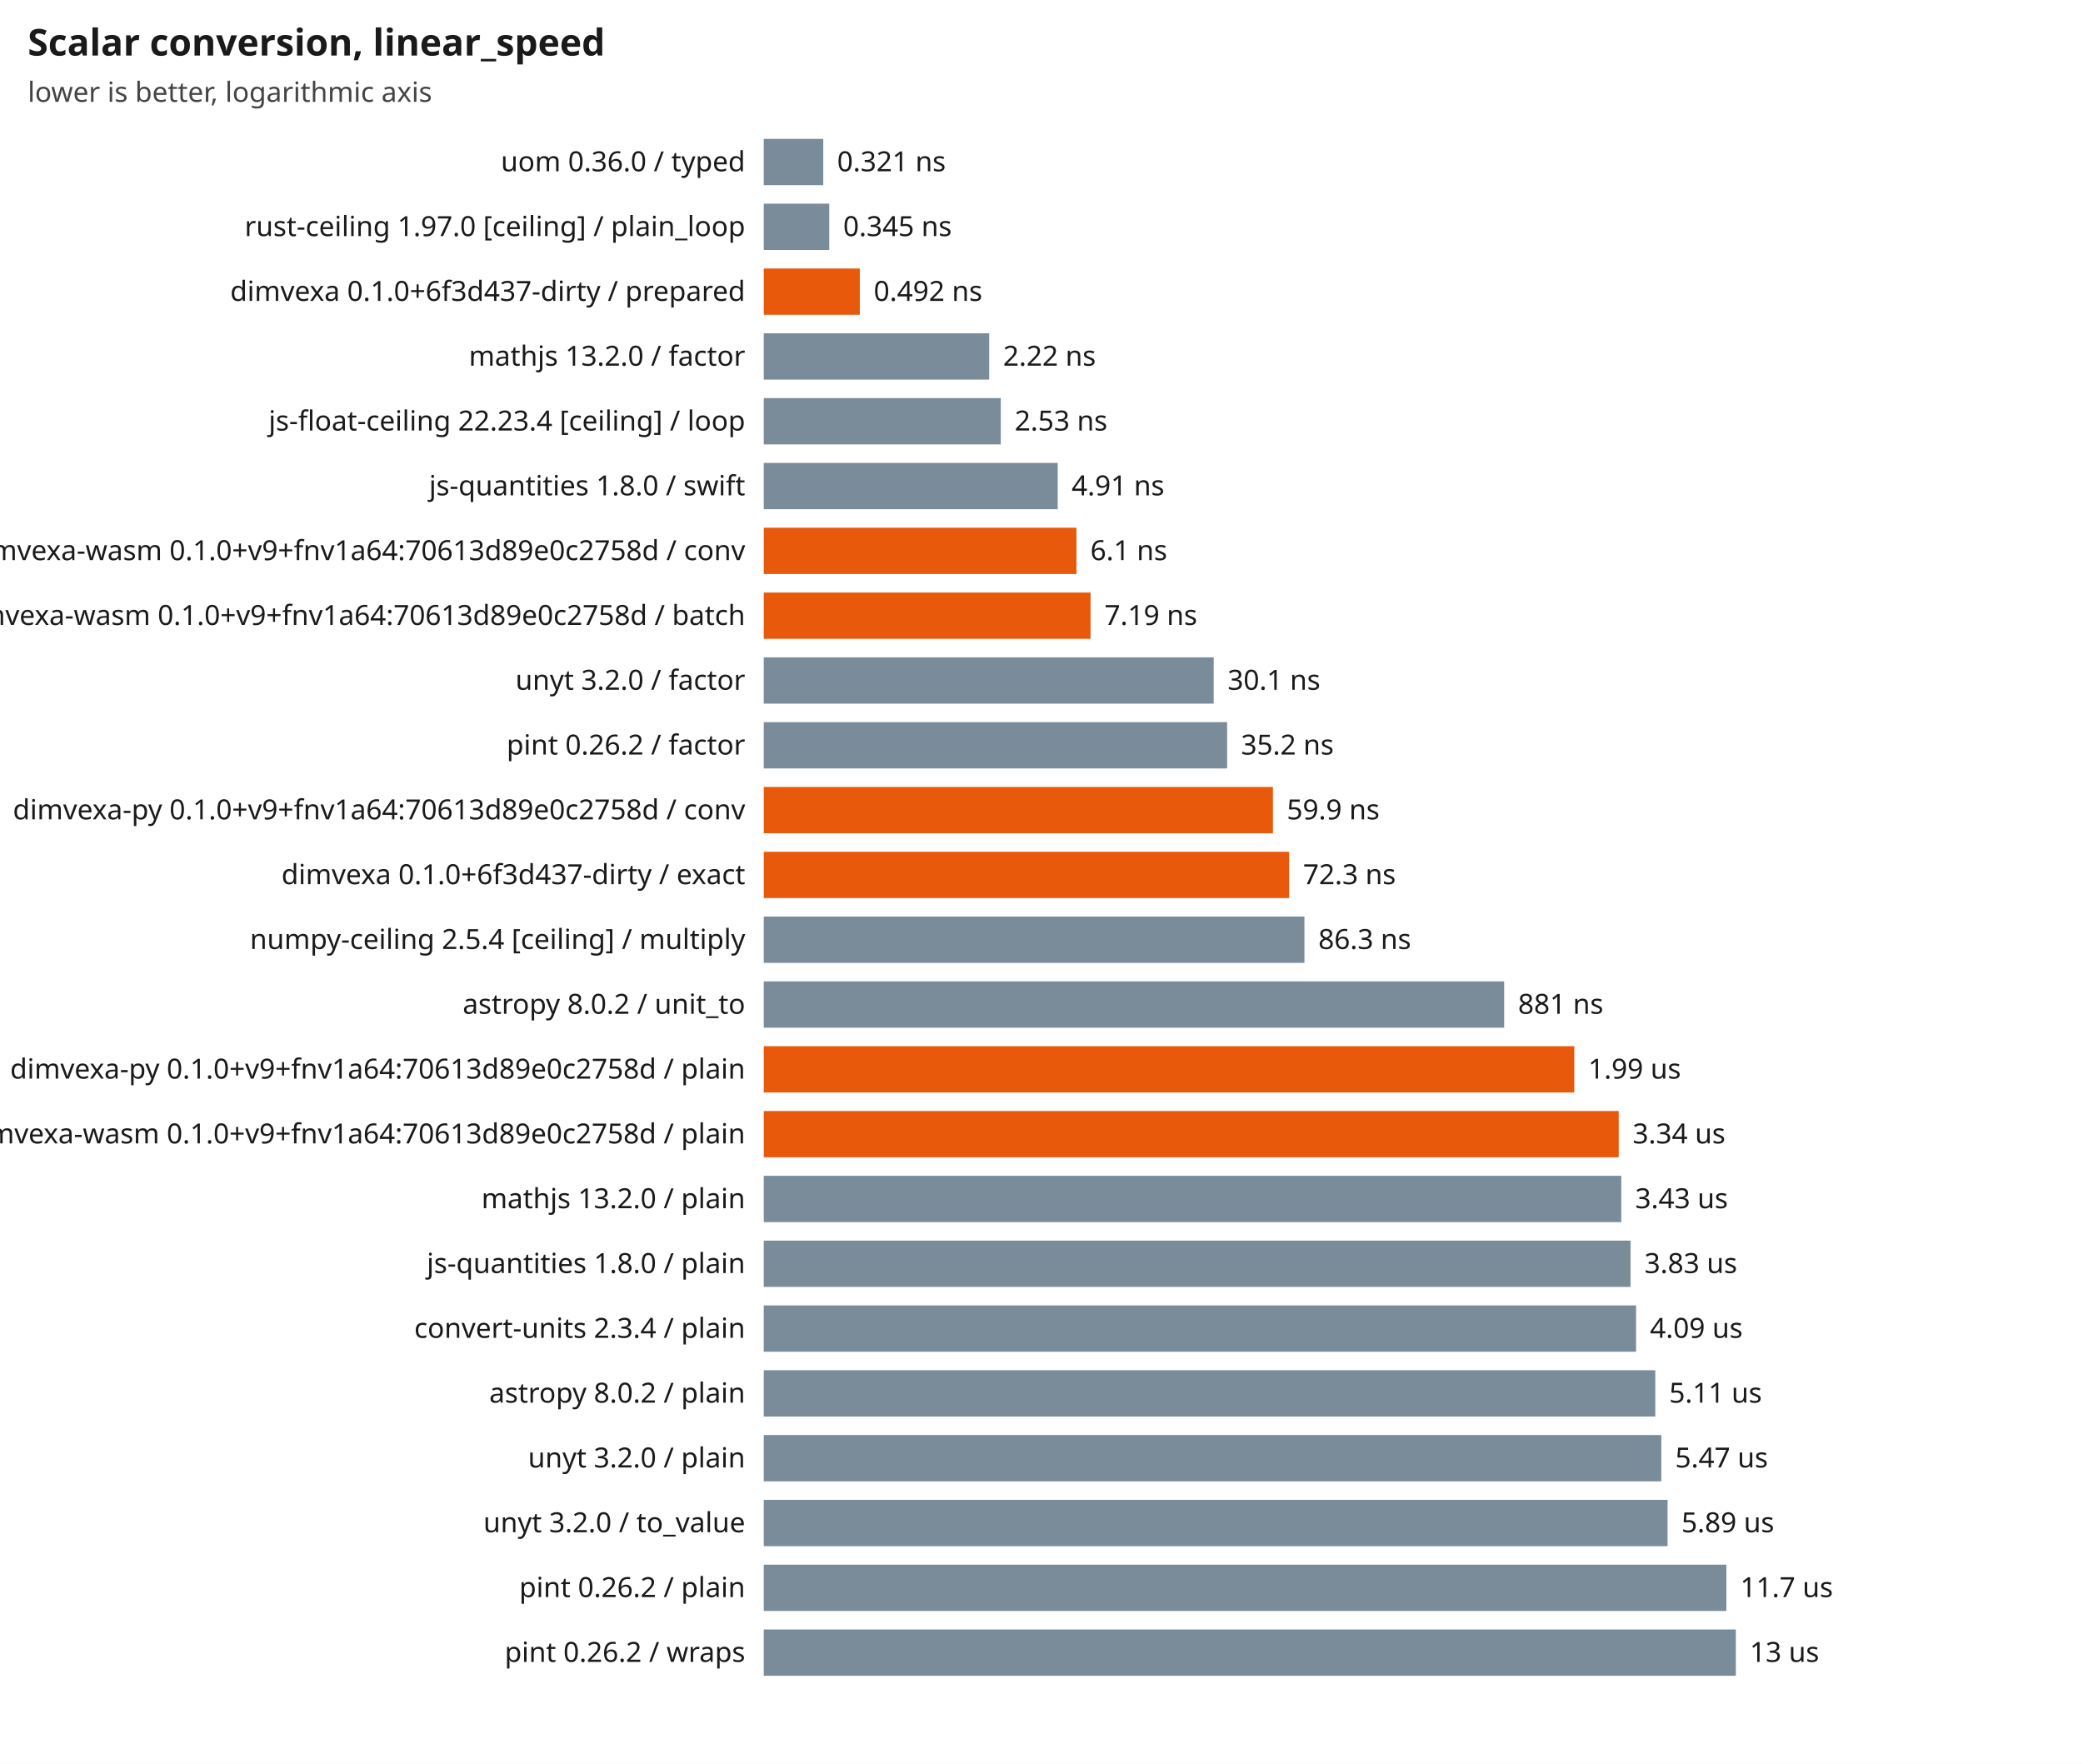
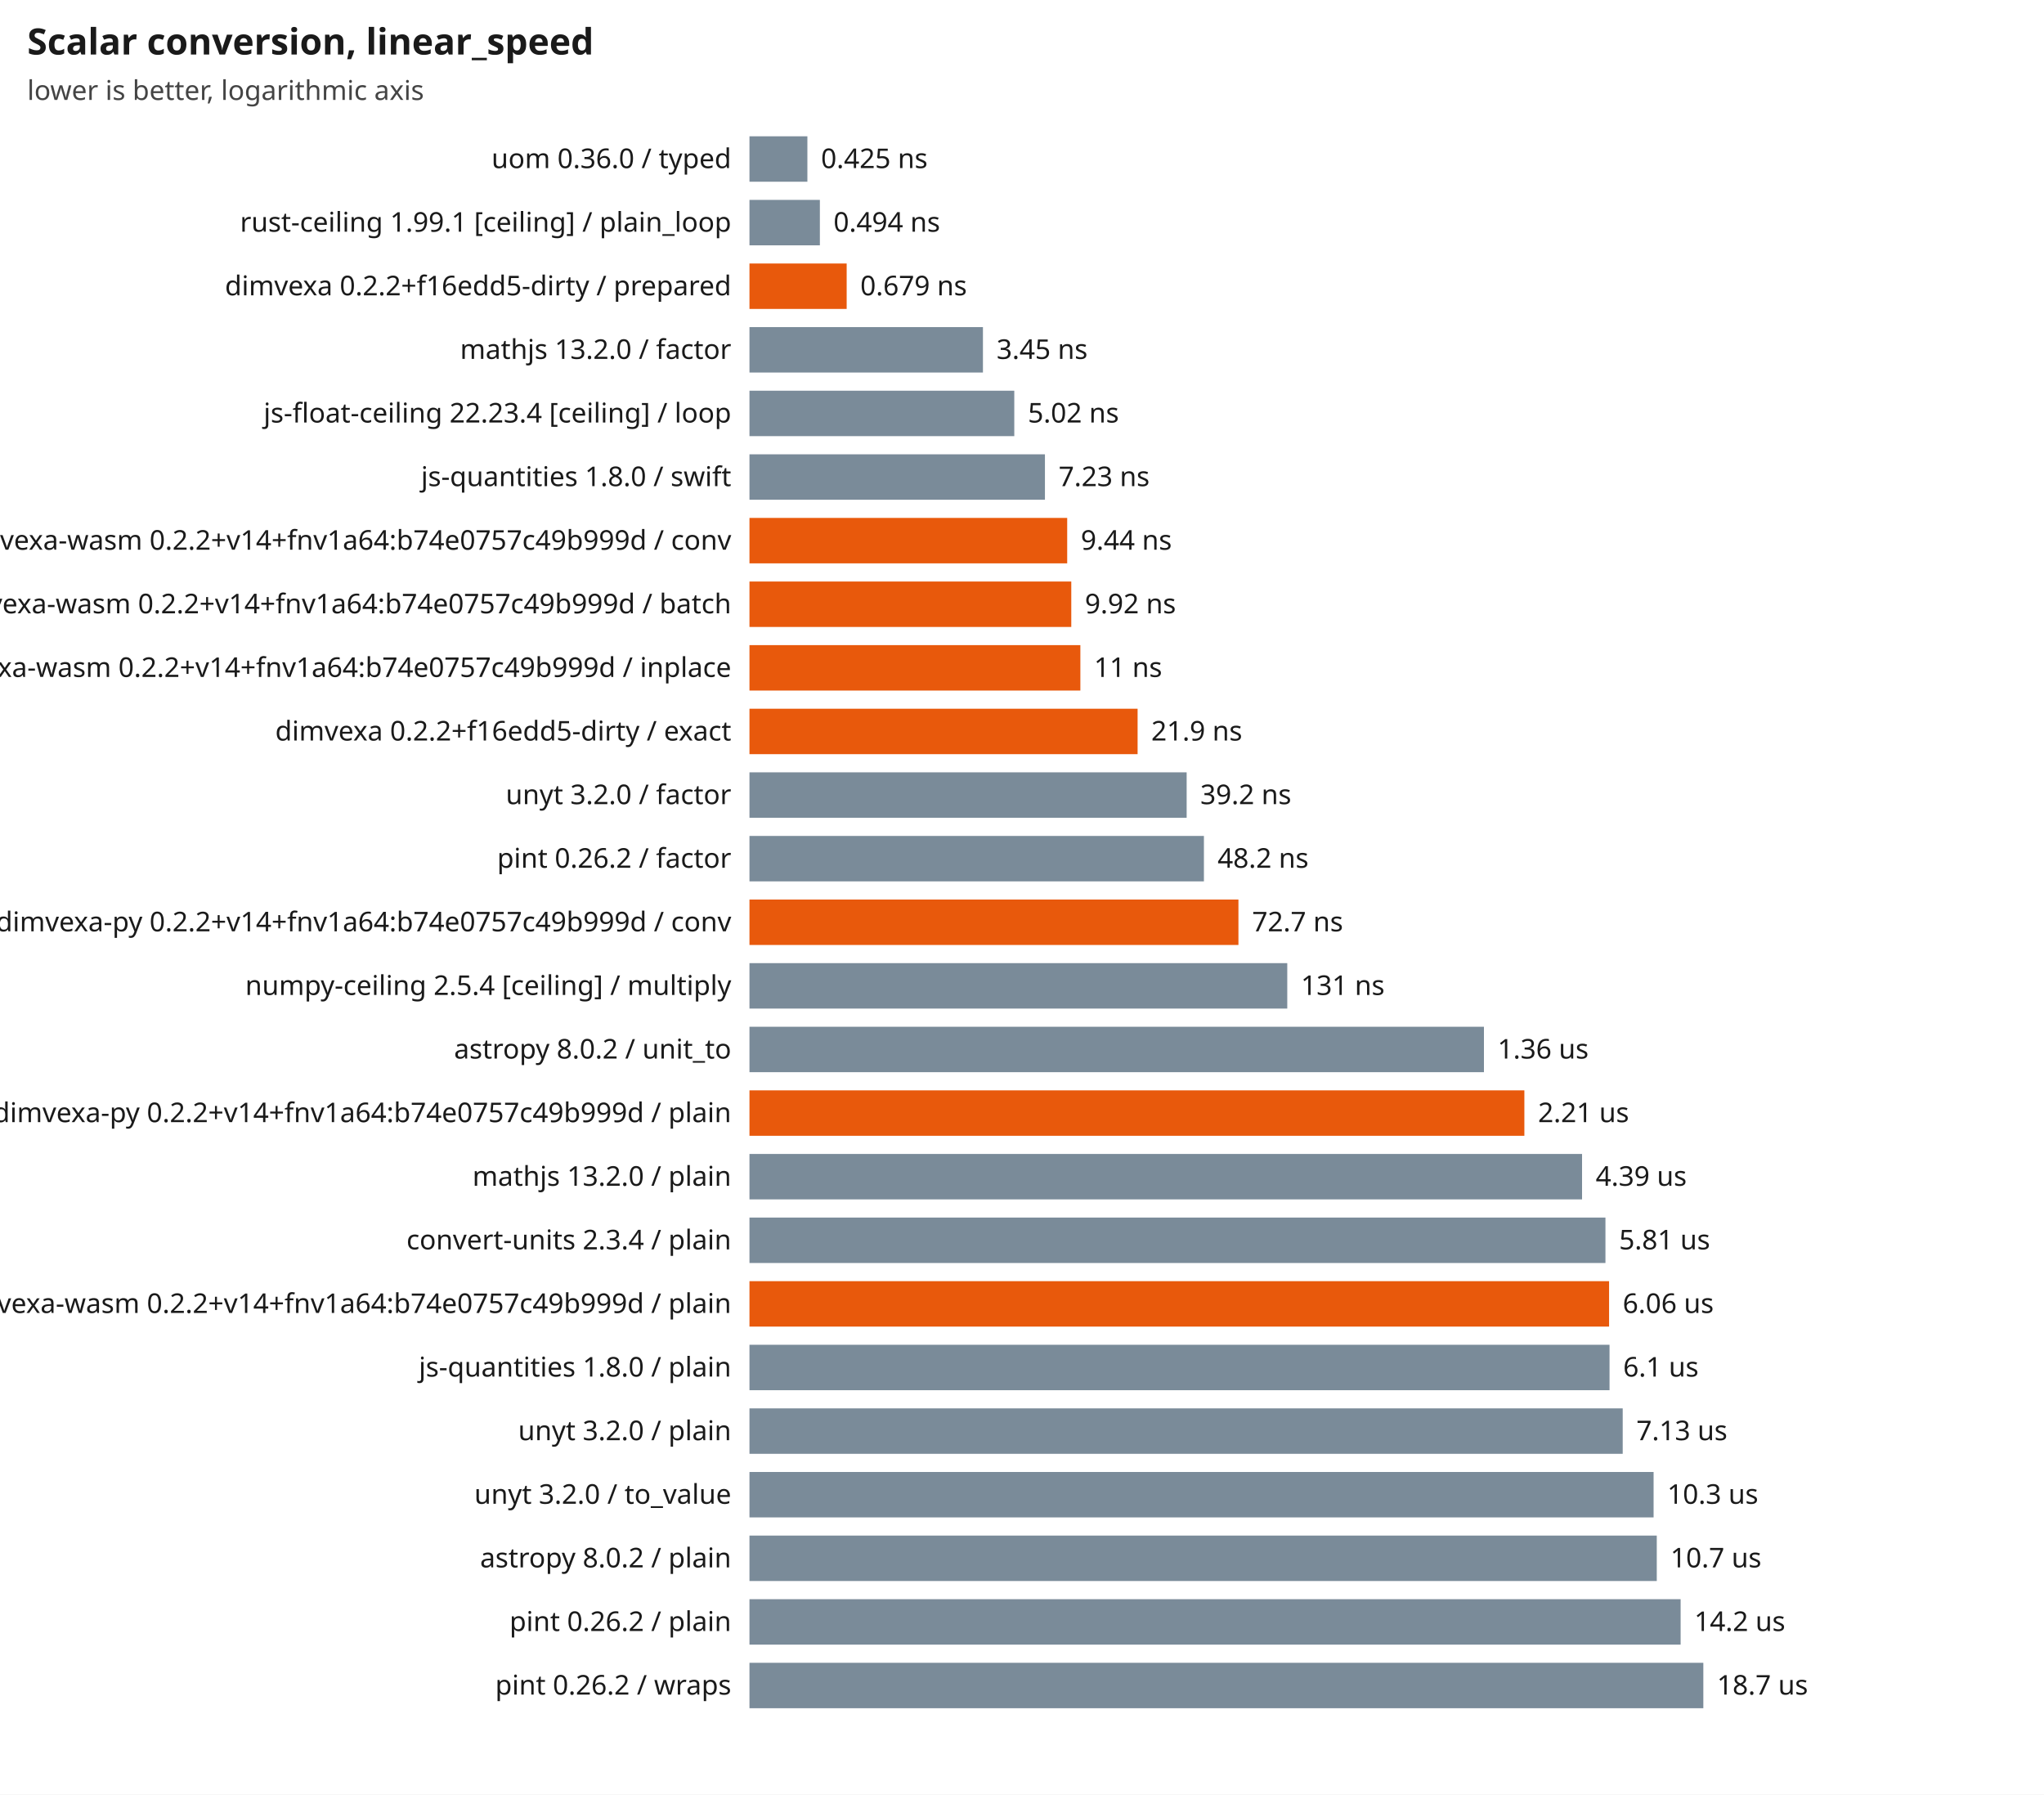
- <svg xmlns="http://www.w3.org/2000/svg" width="900" height="762" viewBox="0 0 900 762" role="img" aria-label="Scalar conversion, linear_speed">
-   <rect width="900" height="762" fill="#ffffff" />
+ <svg xmlns="http://www.w3.org/2000/svg" width="900" height="790" viewBox="0 0 900 790" role="img" aria-label="Scalar conversion, linear_speed">
+   <rect width="900" height="790" fill="#ffffff" />
  <text x="12" y="24" font-family="sans-serif" font-size="16" font-weight="bold" fill="#1a1a1a">Scalar conversion, linear_speed</text>
  <text x="12" y="44" font-family="sans-serif" font-size="12" fill="#444444">lower is better, logarithmic axis</text>
  <text x="322" y="74" text-anchor="end" font-family="sans-serif" font-size="12" fill="#1a1a1a">uom 0.36.0 / typed</text>
-   <rect x="330" y="60" width="25.7" height="20" fill="#7a8b99" />
-   <text x="361.7" y="74" font-family="sans-serif" font-size="12" fill="#1a1a1a">0.321 ns</text>
-   <text x="322" y="102" text-anchor="end" font-family="sans-serif" font-size="12" fill="#1a1a1a">rust-ceiling 1.97.0 [ceiling] / plain_loop</text>
-   <rect x="330" y="88" width="28.3" height="20" fill="#7a8b99" />
-   <text x="364.3" y="102" font-family="sans-serif" font-size="12" fill="#1a1a1a">0.345 ns</text>
-   <text x="322" y="130" text-anchor="end" font-family="sans-serif" font-size="12" fill="#1a1a1a">dimvexa 0.1.0+6f3d437-dirty / prepared</text>
-   <rect x="330" y="116" width="41.5" height="20" fill="#e8590c" />
-   <text x="377.5" y="130" font-family="sans-serif" font-size="12" fill="#1a1a1a">0.492 ns</text>
+   <rect x="330" y="60" width="25.5" height="20" fill="#7a8b99" />
+   <text x="361.5" y="74" font-family="sans-serif" font-size="12" fill="#1a1a1a">0.425 ns</text>
+   <text x="322" y="102" text-anchor="end" font-family="sans-serif" font-size="12" fill="#1a1a1a">rust-ceiling 1.99.1 [ceiling] / plain_loop</text>
+   <rect x="330" y="88" width="31.0" height="20" fill="#7a8b99" />
+   <text x="367.0" y="102" font-family="sans-serif" font-size="12" fill="#1a1a1a">0.494 ns</text>
+   <text x="322" y="130" text-anchor="end" font-family="sans-serif" font-size="12" fill="#1a1a1a">dimvexa 0.2.2+f16edd5-dirty / prepared</text>
+   <rect x="330" y="116" width="42.8" height="20" fill="#e8590c" />
+   <text x="378.8" y="130" font-family="sans-serif" font-size="12" fill="#1a1a1a">0.679 ns</text>
  <text x="322" y="158" text-anchor="end" font-family="sans-serif" font-size="12" fill="#1a1a1a">mathjs 13.2.0 / factor</text>
-   <rect x="330" y="144" width="97.4" height="20" fill="#7a8b99" />
-   <text x="433.4" y="158" font-family="sans-serif" font-size="12" fill="#1a1a1a">2.22 ns</text>
+   <rect x="330" y="144" width="102.8" height="20" fill="#7a8b99" />
+   <text x="438.8" y="158" font-family="sans-serif" font-size="12" fill="#1a1a1a">3.45 ns</text>
  <text x="322" y="186" text-anchor="end" font-family="sans-serif" font-size="12" fill="#1a1a1a">js-float-ceiling 22.23.4 [ceiling] / loop</text>
-   <rect x="330" y="172" width="102.4" height="20" fill="#7a8b99" />
-   <text x="438.4" y="186" font-family="sans-serif" font-size="12" fill="#1a1a1a">2.53 ns</text>
+   <rect x="330" y="172" width="116.6" height="20" fill="#7a8b99" />
+   <text x="452.6" y="186" font-family="sans-serif" font-size="12" fill="#1a1a1a">5.02 ns</text>
  <text x="322" y="214" text-anchor="end" font-family="sans-serif" font-size="12" fill="#1a1a1a">js-quantities 1.8.0 / swift</text>
-   <rect x="330" y="200" width="127.0" height="20" fill="#7a8b99" />
-   <text x="463.0" y="214" font-family="sans-serif" font-size="12" fill="#1a1a1a">4.91 ns</text>
-   <text x="322" y="242" text-anchor="end" font-family="sans-serif" font-size="12" fill="#1a1a1a">dimvexa-wasm 0.1.0+v9+fnv1a64:70613d89e0c2758d / conv</text>
-   <rect x="330" y="228" width="135.1" height="20" fill="#e8590c" />
-   <text x="471.1" y="242" font-family="sans-serif" font-size="12" fill="#1a1a1a">6.1 ns</text>
-   <text x="322" y="270" text-anchor="end" font-family="sans-serif" font-size="12" fill="#1a1a1a">dimvexa-wasm 0.1.0+v9+fnv1a64:70613d89e0c2758d / batch</text>
-   <rect x="330" y="256" width="141.2" height="20" fill="#e8590c" />
-   <text x="477.2" y="270" font-family="sans-serif" font-size="12" fill="#1a1a1a">7.19 ns</text>
-   <text x="322" y="298" text-anchor="end" font-family="sans-serif" font-size="12" fill="#1a1a1a">unyt 3.2.0 / factor</text>
-   <rect x="330" y="284" width="194.4" height="20" fill="#7a8b99" />
-   <text x="530.4" y="298" font-family="sans-serif" font-size="12" fill="#1a1a1a">30.1 ns</text>
-   <text x="322" y="326" text-anchor="end" font-family="sans-serif" font-size="12" fill="#1a1a1a">pint 0.26.2 / factor</text>
-   <rect x="330" y="312" width="200.2" height="20" fill="#7a8b99" />
-   <text x="536.2" y="326" font-family="sans-serif" font-size="12" fill="#1a1a1a">35.2 ns</text>
-   <text x="322" y="354" text-anchor="end" font-family="sans-serif" font-size="12" fill="#1a1a1a">dimvexa-py 0.1.0+v9+fnv1a64:70613d89e0c2758d / conv</text>
-   <rect x="330" y="340" width="220.0" height="20" fill="#e8590c" />
-   <text x="556.0" y="354" font-family="sans-serif" font-size="12" fill="#1a1a1a">59.9 ns</text>
-   <text x="322" y="382" text-anchor="end" font-family="sans-serif" font-size="12" fill="#1a1a1a">dimvexa 0.1.0+6f3d437-dirty / exact</text>
-   <rect x="330" y="368" width="227.0" height="20" fill="#e8590c" />
-   <text x="563.0" y="382" font-family="sans-serif" font-size="12" fill="#1a1a1a">72.3 ns</text>
-   <text x="322" y="410" text-anchor="end" font-family="sans-serif" font-size="12" fill="#1a1a1a">numpy-ceiling 2.5.4 [ceiling] / multiply</text>
-   <rect x="330" y="396" width="233.6" height="20" fill="#7a8b99" />
-   <text x="569.6" y="410" font-family="sans-serif" font-size="12" fill="#1a1a1a">86.3 ns</text>
-   <text x="322" y="438" text-anchor="end" font-family="sans-serif" font-size="12" fill="#1a1a1a">astropy 8.0.2 / unit_to</text>
-   <rect x="330" y="424" width="319.9" height="20" fill="#7a8b99" />
-   <text x="655.9" y="438" font-family="sans-serif" font-size="12" fill="#1a1a1a">881 ns</text>
-   <text x="322" y="466" text-anchor="end" font-family="sans-serif" font-size="12" fill="#1a1a1a">dimvexa-py 0.1.0+v9+fnv1a64:70613d89e0c2758d / plain</text>
-   <rect x="330" y="452" width="350.2" height="20" fill="#e8590c" />
-   <text x="686.2" y="466" font-family="sans-serif" font-size="12" fill="#1a1a1a">1.99 us</text>
-   <text x="322" y="494" text-anchor="end" font-family="sans-serif" font-size="12" fill="#1a1a1a">dimvexa-wasm 0.1.0+v9+fnv1a64:70613d89e0c2758d / plain</text>
-   <rect x="330" y="480" width="369.4" height="20" fill="#e8590c" />
-   <text x="705.4" y="494" font-family="sans-serif" font-size="12" fill="#1a1a1a">3.34 us</text>
+   <rect x="330" y="200" width="130.1" height="20" fill="#7a8b99" />
+   <text x="466.1" y="214" font-family="sans-serif" font-size="12" fill="#1a1a1a">7.23 ns</text>
+   <text x="322" y="242" text-anchor="end" font-family="sans-serif" font-size="12" fill="#1a1a1a">dimvexa-wasm 0.2.2+v14+fnv1a64:b74e0757c49b999d / conv</text>
+   <rect x="330" y="228" width="139.9" height="20" fill="#e8590c" />
+   <text x="475.9" y="242" font-family="sans-serif" font-size="12" fill="#1a1a1a">9.44 ns</text>
+   <text x="322" y="270" text-anchor="end" font-family="sans-serif" font-size="12" fill="#1a1a1a">dimvexa-wasm 0.2.2+v14+fnv1a64:b74e0757c49b999d / batch</text>
+   <rect x="330" y="256" width="141.7" height="20" fill="#e8590c" />
+   <text x="477.7" y="270" font-family="sans-serif" font-size="12" fill="#1a1a1a">9.92 ns</text>
+   <text x="322" y="298" text-anchor="end" font-family="sans-serif" font-size="12" fill="#1a1a1a">dimvexa-wasm 0.2.2+v14+fnv1a64:b74e0757c49b999d / inplace</text>
+   <rect x="330" y="284" width="145.7" height="20" fill="#e8590c" />
+   <text x="481.7" y="298" font-family="sans-serif" font-size="12" fill="#1a1a1a">11 ns</text>
+   <text x="322" y="326" text-anchor="end" font-family="sans-serif" font-size="12" fill="#1a1a1a">dimvexa 0.2.2+f16edd5-dirty / exact</text>
+   <rect x="330" y="312" width="170.9" height="20" fill="#e8590c" />
+   <text x="506.9" y="326" font-family="sans-serif" font-size="12" fill="#1a1a1a">21.9 ns</text>
+   <text x="322" y="354" text-anchor="end" font-family="sans-serif" font-size="12" fill="#1a1a1a">unyt 3.2.0 / factor</text>
+   <rect x="330" y="340" width="192.5" height="20" fill="#7a8b99" />
+   <text x="528.5" y="354" font-family="sans-serif" font-size="12" fill="#1a1a1a">39.2 ns</text>
+   <text x="322" y="382" text-anchor="end" font-family="sans-serif" font-size="12" fill="#1a1a1a">pint 0.26.2 / factor</text>
+   <rect x="330" y="368" width="200.1" height="20" fill="#7a8b99" />
+   <text x="536.1" y="382" font-family="sans-serif" font-size="12" fill="#1a1a1a">48.2 ns</text>
+   <text x="322" y="410" text-anchor="end" font-family="sans-serif" font-size="12" fill="#1a1a1a">dimvexa-py 0.2.2+v14+fnv1a64:b74e0757c49b999d / conv</text>
+   <rect x="330" y="396" width="215.3" height="20" fill="#e8590c" />
+   <text x="551.3" y="410" font-family="sans-serif" font-size="12" fill="#1a1a1a">72.7 ns</text>
+   <text x="322" y="438" text-anchor="end" font-family="sans-serif" font-size="12" fill="#1a1a1a">numpy-ceiling 2.5.4 [ceiling] / multiply</text>
+   <rect x="330" y="424" width="236.8" height="20" fill="#7a8b99" />
+   <text x="572.8" y="438" font-family="sans-serif" font-size="12" fill="#1a1a1a">131 ns</text>
+   <text x="322" y="466" text-anchor="end" font-family="sans-serif" font-size="12" fill="#1a1a1a">astropy 8.0.2 / unit_to</text>
+   <rect x="330" y="452" width="323.4" height="20" fill="#7a8b99" />
+   <text x="659.4" y="466" font-family="sans-serif" font-size="12" fill="#1a1a1a">1.36 us</text>
+   <text x="322" y="494" text-anchor="end" font-family="sans-serif" font-size="12" fill="#1a1a1a">dimvexa-py 0.2.2+v14+fnv1a64:b74e0757c49b999d / plain</text>
+   <rect x="330" y="480" width="341.2" height="20" fill="#e8590c" />
+   <text x="677.2" y="494" font-family="sans-serif" font-size="12" fill="#1a1a1a">2.21 us</text>
  <text x="322" y="522" text-anchor="end" font-family="sans-serif" font-size="12" fill="#1a1a1a">mathjs 13.2.0 / plain</text>
-   <rect x="330" y="508" width="370.5" height="20" fill="#7a8b99" />
-   <text x="706.5" y="522" font-family="sans-serif" font-size="12" fill="#1a1a1a">3.43 us</text>
-   <text x="322" y="550" text-anchor="end" font-family="sans-serif" font-size="12" fill="#1a1a1a">js-quantities 1.8.0 / plain</text>
-   <rect x="330" y="536" width="374.5" height="20" fill="#7a8b99" />
-   <text x="710.5" y="550" font-family="sans-serif" font-size="12" fill="#1a1a1a">3.83 us</text>
-   <text x="322" y="578" text-anchor="end" font-family="sans-serif" font-size="12" fill="#1a1a1a">convert-units 2.3.4 / plain</text>
-   <rect x="330" y="564" width="376.9" height="20" fill="#7a8b99" />
-   <text x="712.9" y="578" font-family="sans-serif" font-size="12" fill="#1a1a1a">4.09 us</text>
-   <text x="322" y="606" text-anchor="end" font-family="sans-serif" font-size="12" fill="#1a1a1a">astropy 8.0.2 / plain</text>
-   <rect x="330" y="592" width="385.2" height="20" fill="#7a8b99" />
-   <text x="721.2" y="606" font-family="sans-serif" font-size="12" fill="#1a1a1a">5.11 us</text>
+   <rect x="330" y="508" width="366.6" height="20" fill="#7a8b99" />
+   <text x="702.6" y="522" font-family="sans-serif" font-size="12" fill="#1a1a1a">4.39 us</text>
+   <text x="322" y="550" text-anchor="end" font-family="sans-serif" font-size="12" fill="#1a1a1a">convert-units 2.3.4 / plain</text>
+   <rect x="330" y="536" width="376.9" height="20" fill="#7a8b99" />
+   <text x="712.9" y="550" font-family="sans-serif" font-size="12" fill="#1a1a1a">5.81 us</text>
+   <text x="322" y="578" text-anchor="end" font-family="sans-serif" font-size="12" fill="#1a1a1a">dimvexa-wasm 0.2.2+v14+fnv1a64:b74e0757c49b999d / plain</text>
+   <rect x="330" y="564" width="378.5" height="20" fill="#e8590c" />
+   <text x="714.5" y="578" font-family="sans-serif" font-size="12" fill="#1a1a1a">6.06 us</text>
+   <text x="322" y="606" text-anchor="end" font-family="sans-serif" font-size="12" fill="#1a1a1a">js-quantities 1.8.0 / plain</text>
+   <rect x="330" y="592" width="378.7" height="20" fill="#7a8b99" />
+   <text x="714.7" y="606" font-family="sans-serif" font-size="12" fill="#1a1a1a">6.1 us</text>
  <text x="322" y="634" text-anchor="end" font-family="sans-serif" font-size="12" fill="#1a1a1a">unyt 3.2.0 / plain</text>
-   <rect x="330" y="620" width="387.8" height="20" fill="#7a8b99" />
-   <text x="723.8" y="634" font-family="sans-serif" font-size="12" fill="#1a1a1a">5.47 us</text>
+   <rect x="330" y="620" width="384.5" height="20" fill="#7a8b99" />
+   <text x="720.5" y="634" font-family="sans-serif" font-size="12" fill="#1a1a1a">7.13 us</text>
  <text x="322" y="662" text-anchor="end" font-family="sans-serif" font-size="12" fill="#1a1a1a">unyt 3.2.0 / to_value</text>
-   <rect x="330" y="648" width="390.5" height="20" fill="#7a8b99" />
-   <text x="726.5" y="662" font-family="sans-serif" font-size="12" fill="#1a1a1a">5.89 us</text>
-   <text x="322" y="690" text-anchor="end" font-family="sans-serif" font-size="12" fill="#1a1a1a">pint 0.26.2 / plain</text>
-   <rect x="330" y="676" width="415.9" height="20" fill="#7a8b99" />
-   <text x="751.9" y="690" font-family="sans-serif" font-size="12" fill="#1a1a1a">11.7 us</text>
-   <text x="322" y="718" text-anchor="end" font-family="sans-serif" font-size="12" fill="#1a1a1a">pint 0.26.2 / wraps</text>
-   <rect x="330" y="704" width="420.0" height="20" fill="#7a8b99" />
-   <text x="756.0" y="718" font-family="sans-serif" font-size="12" fill="#1a1a1a">13 us</text>
+   <rect x="330" y="648" width="398.1" height="20" fill="#7a8b99" />
+   <text x="734.1" y="662" font-family="sans-serif" font-size="12" fill="#1a1a1a">10.3 us</text>
+   <text x="322" y="690" text-anchor="end" font-family="sans-serif" font-size="12" fill="#1a1a1a">astropy 8.0.2 / plain</text>
+   <rect x="330" y="676" width="399.5" height="20" fill="#7a8b99" />
+   <text x="735.5" y="690" font-family="sans-serif" font-size="12" fill="#1a1a1a">10.7 us</text>
+   <text x="322" y="718" text-anchor="end" font-family="sans-serif" font-size="12" fill="#1a1a1a">pint 0.26.2 / plain</text>
+   <rect x="330" y="704" width="410.0" height="20" fill="#7a8b99" />
+   <text x="746.0" y="718" font-family="sans-serif" font-size="12" fill="#1a1a1a">14.2 us</text>
+   <text x="322" y="746" text-anchor="end" font-family="sans-serif" font-size="12" fill="#1a1a1a">pint 0.26.2 / wraps</text>
+   <rect x="330" y="732" width="420.0" height="20" fill="#7a8b99" />
+   <text x="756.0" y="746" font-family="sans-serif" font-size="12" fill="#1a1a1a">18.7 us</text>
</svg>
